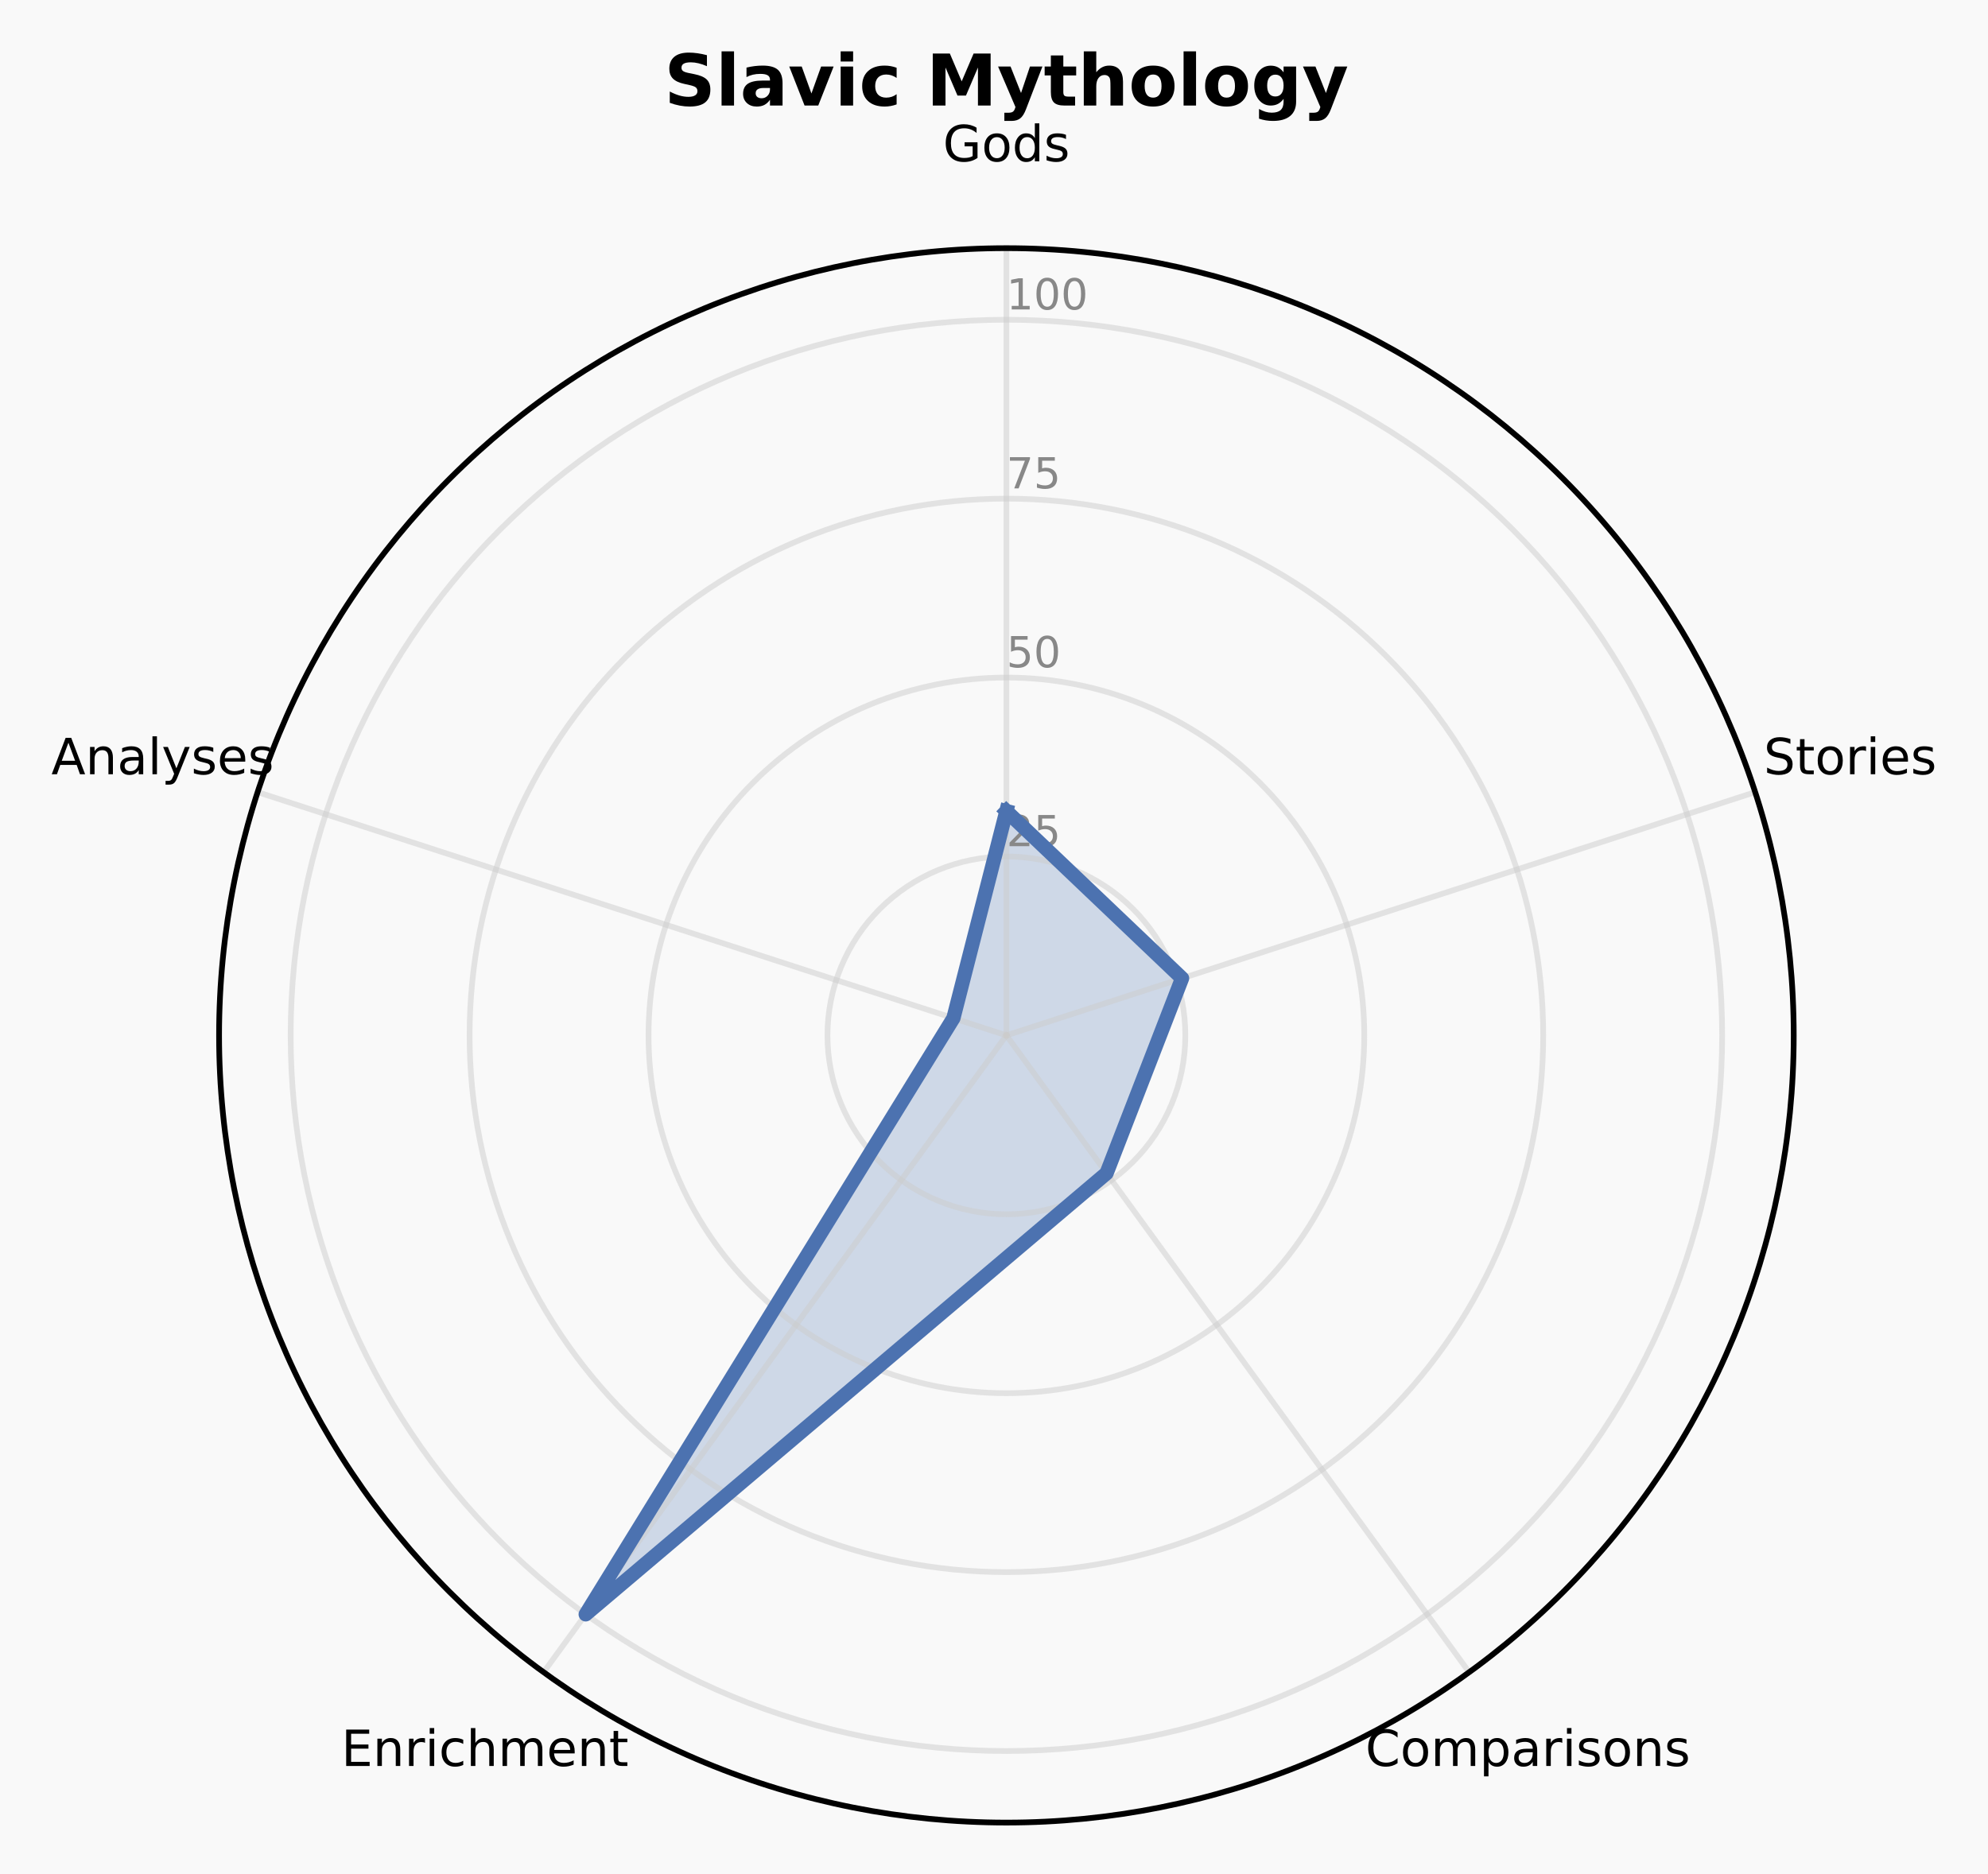
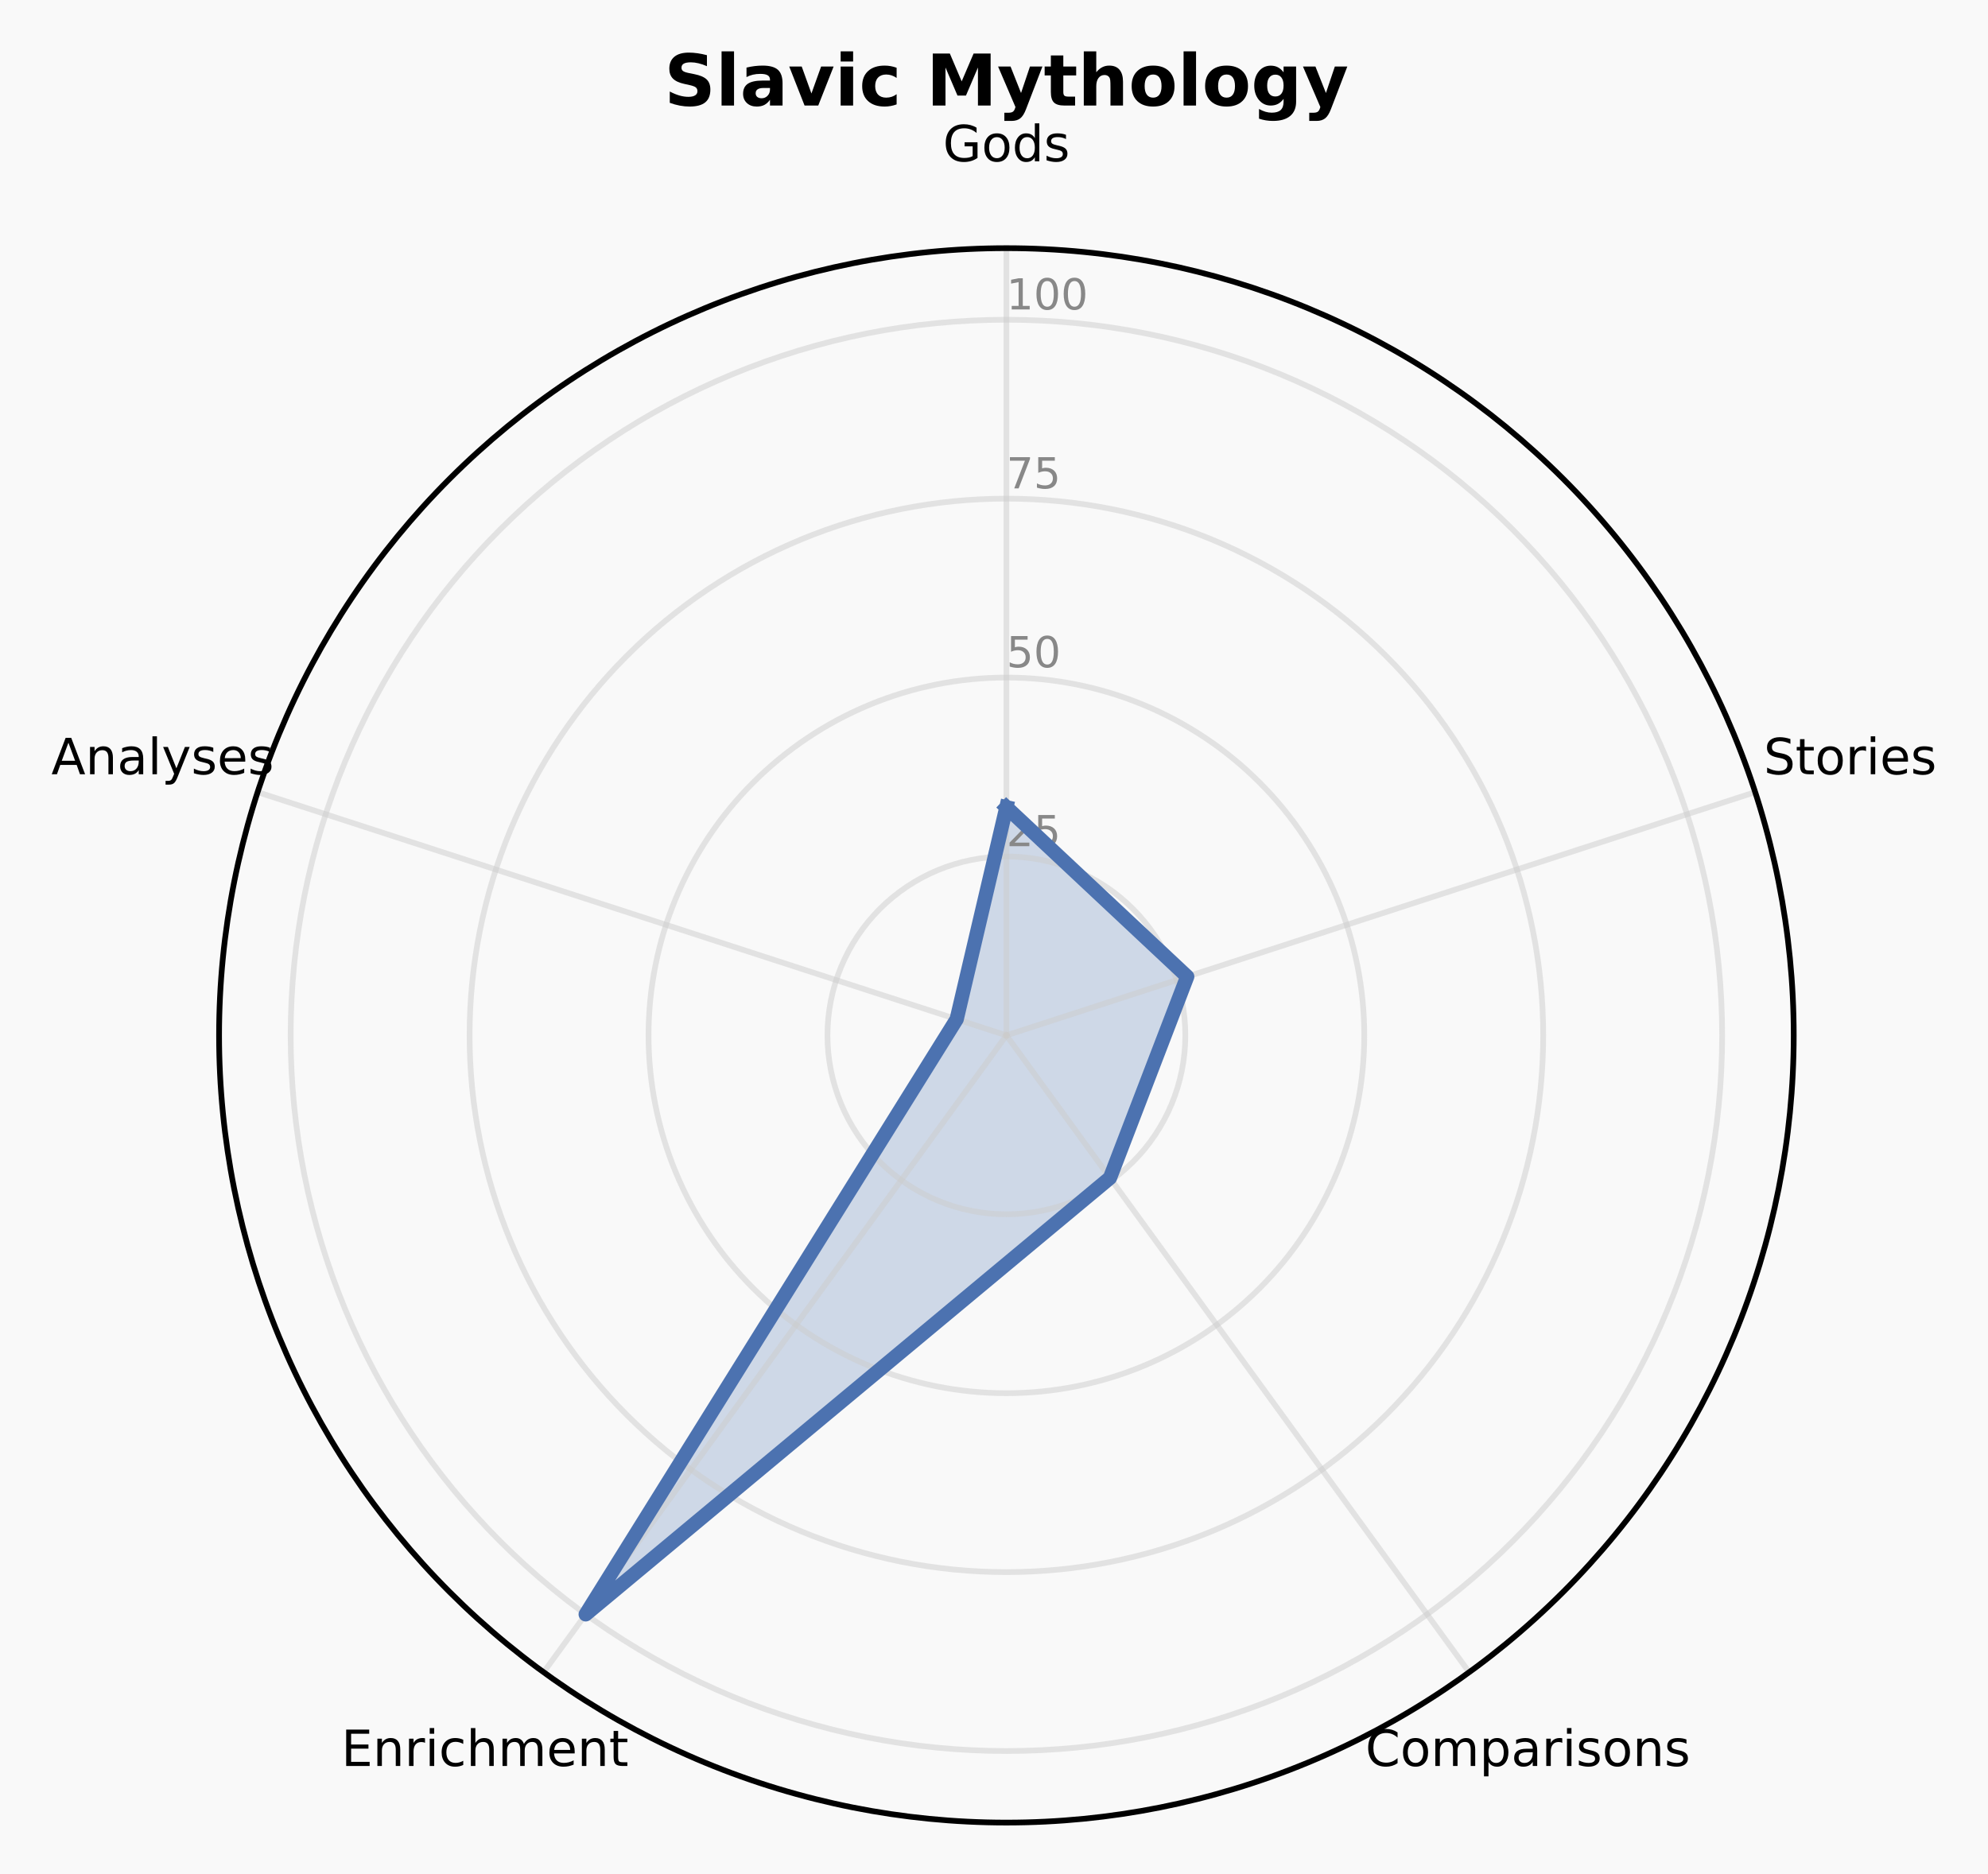
<svg xmlns="http://www.w3.org/2000/svg" xmlns:xlink="http://www.w3.org/1999/xlink" width="278.709pt" height="262.758pt" viewBox="0 0 278.709 262.758" version="1.1">
  <defs>
    <style type="text/css">*{stroke-linejoin: round; stroke-linecap: butt}</style>
  </defs>
  <g id="figure_1">
    <g id="patch_1">
      <path d="M 0 262.758  L 278.709 262.758  L 278.709 0  L 0 0  z " style="fill: #f9f9f9" />
    </g>
    <g id="axes_1">
      <g id="patch_2">
        <path d="M 251.473 145.178  C 251.473 130.683 248.618 116.329 243.071 102.938  C 237.524 89.546 229.393 77.377 219.143 67.128  C 208.894 56.878 196.725 48.748 183.334 43.201  C 169.942 37.654 155.588 34.798 141.093 34.798  C 126.598 34.798 112.244 37.654 98.853 43.201  C 85.461 48.748 73.293 56.878 63.043 67.128  C 52.794 77.377 44.663 89.546 39.116 102.938  C 33.569 116.329 30.714 130.683 30.714 145.178  C 30.714 159.673 33.569 174.027 39.116 187.418  C 44.663 200.81 52.794 212.979 63.043 223.228  C 73.293 233.478 85.461 241.609 98.853 247.155  C 112.244 252.702 126.598 255.558 141.093 255.558  C 155.588 255.558 169.942 252.702 183.334 247.155  C 196.725 241.609 208.894 233.478 219.143 223.228  C 229.393 212.979 237.524 200.81 243.071 187.418  C 248.618 174.027 251.473 159.673 251.473 145.178  M 141.093 145.178  C 141.093 145.178 141.093 145.178 141.093 145.178  C 141.093 145.178 141.093 145.178 141.093 145.178  C 141.093 145.178 141.093 145.178 141.093 145.178  C 141.093 145.178 141.093 145.178 141.093 145.178  C 141.093 145.178 141.093 145.178 141.093 145.178  C 141.093 145.178 141.093 145.178 141.093 145.178  C 141.093 145.178 141.093 145.178 141.093 145.178  C 141.093 145.178 141.093 145.178 141.093 145.178  C 141.093 145.178 141.093 145.178 141.093 145.178  C 141.093 145.178 141.093 145.178 141.093 145.178  C 141.093 145.178 141.093 145.178 141.093 145.178  C 141.093 145.178 141.093 145.178 141.093 145.178  C 141.093 145.178 141.093 145.178 141.093 145.178  C 141.093 145.178 141.093 145.178 141.093 145.178  C 141.093 145.178 141.093 145.178 141.093 145.178  C 141.093 145.178 141.093 145.178 141.093 145.178  z " style="fill: #f9f9f9" />
      </g>
      <g id="patch_3">
-         <path d="M 141.093 113.727  L 165.721 137.176  L 155.136 164.507  L 82.112 226.359  L 133.664 142.764  z " clip-path="url(#p71fd17d662)" style="fill: #4c72b0; opacity: 0.25; stroke: #4c72b0; stroke-linejoin: miter" />
+         <path d="M 141.093 113.184  L 166.443 136.941  L 155.612 165.161  L 82.112 226.359  L 134.123 142.913  z " clip-path="url(#pca347b8e9f)" style="fill: #4c72b0; opacity: 0.25; stroke: #4c72b0; stroke-linejoin: miter" />
      </g>
      <g id="matplotlib.axis_1">
        <g id="xtick_1">
          <g id="line2d_1">
-             <path d="M 141.093 145.178  L 141.093 34.798  " clip-path="url(#p71fd17d662)" style="fill: none; stroke: #cccccc; stroke-opacity: 0.5; stroke-width: 0.8; stroke-linecap: square" />
+             <path d="M 141.093 145.178  L 141.093 34.798  " clip-path="url(#pca347b8e9f)" style="fill: none; stroke: #cccccc; stroke-opacity: 0.5; stroke-width: 0.8; stroke-linecap: square" />
          </g>
          <g id="text_1">
            <g transform="translate(132.1945 22.61707) scale(0.07 -0.07)">
              <defs>
                <path id="DejaVuSans-2a" d="M 3809 666  L 3809 1919  L 2778 1919  L 2778 2438  L 4434 2438  L 4434 434  Q 4069 175 3628 42  Q 3188 -91 2688 -91  Q 1594 -91 976 548  Q 359 1188 359 2328  Q 359 3472 976 4111  Q 1594 4750 2688 4750  Q 3144 4750 3555 4637  Q 3966 4525 4313 4306  L 4313 3634  Q 3963 3931 3569 4081  Q 3175 4231 2741 4231  Q 1884 4231 1454 3753  Q 1025 3275 1025 2328  Q 1025 1384 1454 906  Q 1884 428 2741 428  Q 3075 428 3337 486  Q 3600 544 3809 666  z " transform="scale(0.015625)" />
                <path id="DejaVuSans-52" d="M 1959 3097  Q 1497 3097 1228 2736  Q 959 2375 959 1747  Q 959 1119 1226 758  Q 1494 397 1959 397  Q 2419 397 2687 759  Q 2956 1122 2956 1747  Q 2956 2369 2687 2733  Q 2419 3097 1959 3097  z M 1959 3584  Q 2709 3584 3137 3096  Q 3566 2609 3566 1747  Q 3566 888 3137 398  Q 2709 -91 1959 -91  Q 1206 -91 779 398  Q 353 888 353 1747  Q 353 2609 779 3096  Q 1206 3584 1959 3584  z " transform="scale(0.015625)" />
                <path id="DejaVuSans-47" d="M 2906 2969  L 2906 4863  L 3481 4863  L 3481 0  L 2906 0  L 2906 525  Q 2725 213 2448 61  Q 2172 -91 1784 -91  Q 1150 -91 751 415  Q 353 922 353 1747  Q 353 2572 751 3078  Q 1150 3584 1784 3584  Q 2172 3584 2448 3432  Q 2725 3281 2906 2969  z M 947 1747  Q 947 1113 1208 752  Q 1469 391 1925 391  Q 2381 391 2643 752  Q 2906 1113 2906 1747  Q 2906 2381 2643 2742  Q 2381 3103 1925 3103  Q 1469 3103 1208 2742  Q 947 2381 947 1747  z " transform="scale(0.015625)" />
                <path id="DejaVuSans-56" d="M 2834 3397  L 2834 2853  Q 2591 2978 2328 3040  Q 2066 3103 1784 3103  Q 1356 3103 1142 2972  Q 928 2841 928 2578  Q 928 2378 1081 2264  Q 1234 2150 1697 2047  L 1894 2003  Q 2506 1872 2764 1633  Q 3022 1394 3022 966  Q 3022 478 2636 193  Q 2250 -91 1575 -91  Q 1294 -91 989 -36  Q 684 19 347 128  L 347 722  Q 666 556 975 473  Q 1284 391 1588 391  Q 1994 391 2212 530  Q 2431 669 2431 922  Q 2431 1156 2273 1281  Q 2116 1406 1581 1522  L 1381 1569  Q 847 1681 609 1914  Q 372 2147 372 2553  Q 372 3047 722 3315  Q 1072 3584 1716 3584  Q 2034 3584 2315 3537  Q 2597 3491 2834 3397  z " transform="scale(0.015625)" />
              </defs>
              <use xlink:href="#DejaVuSans-2a" />
              <use xlink:href="#DejaVuSans-52" transform="translate(77.48438 0)" />
              <use xlink:href="#DejaVuSans-47" transform="translate(138.6719 0)" />
              <use xlink:href="#DejaVuSans-56" transform="translate(202.1562 0)" />
            </g>
          </g>
        </g>
        <g id="xtick_2">
          <g id="line2d_2">
-             <path d="M 141.093 145.178  L 246.07 111.069  " clip-path="url(#p71fd17d662)" style="fill: none; stroke: #cccccc; stroke-opacity: 0.5; stroke-width: 0.8; stroke-linecap: square" />
+             <path d="M 141.093 145.178  L 246.07 111.069  " clip-path="url(#pca347b8e9f)" style="fill: none; stroke: #cccccc; stroke-opacity: 0.5; stroke-width: 0.8; stroke-linecap: square" />
          </g>
          <g id="text_2">
            <g transform="translate(247.2616 108.5613) scale(0.07 -0.07)">
              <defs>
                <path id="DejaVuSans-36" d="M 3425 4513  L 3425 3897  Q 3066 4069 2747 4153  Q 2428 4238 2131 4238  Q 1616 4238 1336 4038  Q 1056 3838 1056 3469  Q 1056 3159 1242 3001  Q 1428 2844 1947 2747  L 2328 2669  Q 3034 2534 3370 2195  Q 3706 1856 3706 1288  Q 3706 609 3251 259  Q 2797 -91 1919 -91  Q 1588 -91 1214 -16  Q 841 59 441 206  L 441 856  Q 825 641 1194 531  Q 1563 422 1919 422  Q 2459 422 2753 634  Q 3047 847 3047 1241  Q 3047 1584 2836 1778  Q 2625 1972 2144 2069  L 1759 2144  Q 1053 2284 737 2584  Q 422 2884 422 3419  Q 422 4038 858 4394  Q 1294 4750 2059 4750  Q 2388 4750 2728 4690  Q 3069 4631 3425 4513  z " transform="scale(0.015625)" />
                <path id="DejaVuSans-57" d="M 1172 4494  L 1172 3500  L 2356 3500  L 2356 3053  L 1172 3053  L 1172 1153  Q 1172 725 1289 603  Q 1406 481 1766 481  L 2356 481  L 2356 0  L 1766 0  Q 1100 0 847 248  Q 594 497 594 1153  L 594 3053  L 172 3053  L 172 3500  L 594 3500  L 594 4494  L 1172 4494  z " transform="scale(0.015625)" />
                <path id="DejaVuSans-55" d="M 2631 2963  Q 2534 3019 2420 3045  Q 2306 3072 2169 3072  Q 1681 3072 1420 2755  Q 1159 2438 1159 1844  L 1159 0  L 581 0  L 581 3500  L 1159 3500  L 1159 2956  Q 1341 3275 1631 3429  Q 1922 3584 2338 3584  Q 2397 3584 2469 3576  Q 2541 3569 2628 3553  L 2631 2963  z " transform="scale(0.015625)" />
                <path id="DejaVuSans-4c" d="M 603 3500  L 1178 3500  L 1178 0  L 603 0  L 603 3500  z M 603 4863  L 1178 4863  L 1178 4134  L 603 4134  L 603 4863  z " transform="scale(0.015625)" />
                <path id="DejaVuSans-48" d="M 3597 1894  L 3597 1613  L 953 1613  Q 991 1019 1311 708  Q 1631 397 2203 397  Q 2534 397 2845 478  Q 3156 559 3463 722  L 3463 178  Q 3153 47 2828 -22  Q 2503 -91 2169 -91  Q 1331 -91 842 396  Q 353 884 353 1716  Q 353 2575 817 3079  Q 1281 3584 2069 3584  Q 2775 3584 3186 3129  Q 3597 2675 3597 1894  z M 3022 2063  Q 3016 2534 2758 2815  Q 2500 3097 2075 3097  Q 1594 3097 1305 2825  Q 1016 2553 972 2059  L 3022 2063  z " transform="scale(0.015625)" />
              </defs>
              <use xlink:href="#DejaVuSans-36" />
              <use xlink:href="#DejaVuSans-57" transform="translate(63.48438 0)" />
              <use xlink:href="#DejaVuSans-52" transform="translate(102.6875 0)" />
              <use xlink:href="#DejaVuSans-55" transform="translate(163.875 0)" />
              <use xlink:href="#DejaVuSans-4c" transform="translate(204.9844 0)" />
              <use xlink:href="#DejaVuSans-48" transform="translate(232.7656 0)" />
              <use xlink:href="#DejaVuSans-56" transform="translate(294.2969 0)" />
            </g>
          </g>
        </g>
        <g id="xtick_3">
          <g id="line2d_3">
-             <path d="M 141.093 145.178  L 205.973 234.477  " clip-path="url(#p71fd17d662)" style="fill: none; stroke: #cccccc; stroke-opacity: 0.5; stroke-width: 0.8; stroke-linecap: square" />
+             <path d="M 141.093 145.178  L 205.973 234.477  " clip-path="url(#pca347b8e9f)" style="fill: none; stroke: #cccccc; stroke-opacity: 0.5; stroke-width: 0.8; stroke-linecap: square" />
          </g>
          <g id="text_3">
            <g transform="translate(191.4228 247.6219) scale(0.07 -0.07)">
              <defs>
                <path id="DejaVuSans-26" d="M 4122 4306  L 4122 3641  Q 3803 3938 3442 4084  Q 3081 4231 2675 4231  Q 1875 4231 1450 3742  Q 1025 3253 1025 2328  Q 1025 1406 1450 917  Q 1875 428 2675 428  Q 3081 428 3442 575  Q 3803 722 4122 1019  L 4122 359  Q 3791 134 3420 21  Q 3050 -91 2638 -91  Q 1578 -91 968 557  Q 359 1206 359 2328  Q 359 3453 968 4101  Q 1578 4750 2638 4750  Q 3056 4750 3426 4639  Q 3797 4528 4122 4306  z " transform="scale(0.015625)" />
                <path id="DejaVuSans-50" d="M 3328 2828  Q 3544 3216 3844 3400  Q 4144 3584 4550 3584  Q 5097 3584 5394 3201  Q 5691 2819 5691 2113  L 5691 0  L 5113 0  L 5113 2094  Q 5113 2597 4934 2840  Q 4756 3084 4391 3084  Q 3944 3084 3684 2787  Q 3425 2491 3425 1978  L 3425 0  L 2847 0  L 2847 2094  Q 2847 2600 2669 2842  Q 2491 3084 2119 3084  Q 1678 3084 1418 2786  Q 1159 2488 1159 1978  L 1159 0  L 581 0  L 581 3500  L 1159 3500  L 1159 2956  Q 1356 3278 1631 3431  Q 1906 3584 2284 3584  Q 2666 3584 2933 3390  Q 3200 3197 3328 2828  z " transform="scale(0.015625)" />
                <path id="DejaVuSans-53" d="M 1159 525  L 1159 -1331  L 581 -1331  L 581 3500  L 1159 3500  L 1159 2969  Q 1341 3281 1617 3432  Q 1894 3584 2278 3584  Q 2916 3584 3314 3078  Q 3713 2572 3713 1747  Q 3713 922 3314 415  Q 2916 -91 2278 -91  Q 1894 -91 1617 61  Q 1341 213 1159 525  z M 3116 1747  Q 3116 2381 2855 2742  Q 2594 3103 2138 3103  Q 1681 3103 1420 2742  Q 1159 2381 1159 1747  Q 1159 1113 1420 752  Q 1681 391 2138 391  Q 2594 391 2855 752  Q 3116 1113 3116 1747  z " transform="scale(0.015625)" />
                <path id="DejaVuSans-44" d="M 2194 1759  Q 1497 1759 1228 1600  Q 959 1441 959 1056  Q 959 750 1161 570  Q 1363 391 1709 391  Q 2188 391 2477 730  Q 2766 1069 2766 1631  L 2766 1759  L 2194 1759  z M 3341 1997  L 3341 0  L 2766 0  L 2766 531  Q 2569 213 2275 61  Q 1981 -91 1556 -91  Q 1019 -91 701 211  Q 384 513 384 1019  Q 384 1609 779 1909  Q 1175 2209 1959 2209  L 2766 2209  L 2766 2266  Q 2766 2663 2505 2880  Q 2244 3097 1772 3097  Q 1472 3097 1187 3025  Q 903 2953 641 2809  L 641 3341  Q 956 3463 1253 3523  Q 1550 3584 1831 3584  Q 2591 3584 2966 3190  Q 3341 2797 3341 1997  z " transform="scale(0.015625)" />
                <path id="DejaVuSans-51" d="M 3513 2113  L 3513 0  L 2938 0  L 2938 2094  Q 2938 2591 2744 2837  Q 2550 3084 2163 3084  Q 1697 3084 1428 2787  Q 1159 2491 1159 1978  L 1159 0  L 581 0  L 581 3500  L 1159 3500  L 1159 2956  Q 1366 3272 1645 3428  Q 1925 3584 2291 3584  Q 2894 3584 3203 3211  Q 3513 2838 3513 2113  z " transform="scale(0.015625)" />
              </defs>
              <use xlink:href="#DejaVuSans-26" />
              <use xlink:href="#DejaVuSans-52" transform="translate(69.82812 0)" />
              <use xlink:href="#DejaVuSans-50" transform="translate(131.0156 0)" />
              <use xlink:href="#DejaVuSans-53" transform="translate(228.4219 0)" />
              <use xlink:href="#DejaVuSans-44" transform="translate(291.9062 0)" />
              <use xlink:href="#DejaVuSans-55" transform="translate(353.1875 0)" />
              <use xlink:href="#DejaVuSans-4c" transform="translate(394.2969 0)" />
              <use xlink:href="#DejaVuSans-56" transform="translate(422.0781 0)" />
              <use xlink:href="#DejaVuSans-52" transform="translate(474.1719 0)" />
              <use xlink:href="#DejaVuSans-51" transform="translate(535.3594 0)" />
              <use xlink:href="#DejaVuSans-56" transform="translate(598.7344 0)" />
            </g>
          </g>
        </g>
        <g id="xtick_4">
          <g id="line2d_4">
-             <path d="M 141.093 145.178  L 76.214 234.477  " clip-path="url(#p71fd17d662)" style="fill: none; stroke: #cccccc; stroke-opacity: 0.5; stroke-width: 0.8; stroke-linecap: square" />
+             <path d="M 141.093 145.178  L 76.214 234.477  " clip-path="url(#pca347b8e9f)" style="fill: none; stroke: #cccccc; stroke-opacity: 0.5; stroke-width: 0.8; stroke-linecap: square" />
          </g>
          <g id="text_4">
            <g transform="translate(47.8483 247.6219) scale(0.07 -0.07)">
              <defs>
                <path id="DejaVuSans-28" d="M 628 4666  L 3578 4666  L 3578 4134  L 1259 4134  L 1259 2753  L 3481 2753  L 3481 2222  L 1259 2222  L 1259 531  L 3634 531  L 3634 0  L 628 0  L 628 4666  z " transform="scale(0.015625)" />
                <path id="DejaVuSans-46" d="M 3122 3366  L 3122 2828  Q 2878 2963 2633 3030  Q 2388 3097 2138 3097  Q 1578 3097 1268 2742  Q 959 2388 959 1747  Q 959 1106 1268 751  Q 1578 397 2138 397  Q 2388 397 2633 464  Q 2878 531 3122 666  L 3122 134  Q 2881 22 2623 -34  Q 2366 -91 2075 -91  Q 1284 -91 818 406  Q 353 903 353 1747  Q 353 2603 823 3093  Q 1294 3584 2113 3584  Q 2378 3584 2631 3529  Q 2884 3475 3122 3366  z " transform="scale(0.015625)" />
                <path id="DejaVuSans-4b" d="M 3513 2113  L 3513 0  L 2938 0  L 2938 2094  Q 2938 2591 2744 2837  Q 2550 3084 2163 3084  Q 1697 3084 1428 2787  Q 1159 2491 1159 1978  L 1159 0  L 581 0  L 581 4863  L 1159 4863  L 1159 2956  Q 1366 3272 1645 3428  Q 1925 3584 2291 3584  Q 2894 3584 3203 3211  Q 3513 2838 3513 2113  z " transform="scale(0.015625)" />
              </defs>
              <use xlink:href="#DejaVuSans-28" />
              <use xlink:href="#DejaVuSans-51" transform="translate(63.1875 0)" />
              <use xlink:href="#DejaVuSans-55" transform="translate(126.5625 0)" />
              <use xlink:href="#DejaVuSans-4c" transform="translate(167.6719 0)" />
              <use xlink:href="#DejaVuSans-46" transform="translate(195.4531 0)" />
              <use xlink:href="#DejaVuSans-4b" transform="translate(250.4375 0)" />
              <use xlink:href="#DejaVuSans-50" transform="translate(313.8125 0)" />
              <use xlink:href="#DejaVuSans-48" transform="translate(411.2188 0)" />
              <use xlink:href="#DejaVuSans-51" transform="translate(472.75 0)" />
              <use xlink:href="#DejaVuSans-57" transform="translate(536.125 0)" />
            </g>
          </g>
        </g>
        <g id="xtick_5">
          <g id="line2d_5">
-             <path d="M 141.093 145.178  L 36.116 111.069  " clip-path="url(#p71fd17d662)" style="fill: none; stroke: #cccccc; stroke-opacity: 0.5; stroke-width: 0.8; stroke-linecap: square" />
+             <path d="M 141.093 145.178  L 36.116 111.069  " clip-path="url(#pca347b8e9f)" style="fill: none; stroke: #cccccc; stroke-opacity: 0.5; stroke-width: 0.8; stroke-linecap: square" />
          </g>
          <g id="text_5">
            <g transform="translate(7.2 108.5613) scale(0.07 -0.07)">
              <defs>
                <path id="DejaVuSans-24" d="M 2188 4044  L 1331 1722  L 3047 1722  L 2188 4044  z M 1831 4666  L 2547 4666  L 4325 0  L 3669 0  L 3244 1197  L 1141 1197  L 716 0  L 50 0  L 1831 4666  z " transform="scale(0.015625)" />
                <path id="DejaVuSans-4f" d="M 603 4863  L 1178 4863  L 1178 0  L 603 0  L 603 4863  z " transform="scale(0.015625)" />
                <path id="DejaVuSans-5c" d="M 2059 -325  Q 1816 -950 1584 -1140  Q 1353 -1331 966 -1331  L 506 -1331  L 506 -850  L 844 -850  Q 1081 -850 1212 -737  Q 1344 -625 1503 -206  L 1606 56  L 191 3500  L 800 3500  L 1894 763  L 2988 3500  L 3597 3500  L 2059 -325  z " transform="scale(0.015625)" />
              </defs>
              <use xlink:href="#DejaVuSans-24" />
              <use xlink:href="#DejaVuSans-51" transform="translate(68.40625 0)" />
              <use xlink:href="#DejaVuSans-44" transform="translate(131.7812 0)" />
              <use xlink:href="#DejaVuSans-4f" transform="translate(193.0625 0)" />
              <use xlink:href="#DejaVuSans-5c" transform="translate(220.8438 0)" />
              <use xlink:href="#DejaVuSans-56" transform="translate(280.0312 0)" />
              <use xlink:href="#DejaVuSans-48" transform="translate(332.125 0)" />
              <use xlink:href="#DejaVuSans-56" transform="translate(393.6562 0)" />
            </g>
          </g>
        </g>
      </g>
      <g id="matplotlib.axis_2">
        <g id="ytick_1">
          <g id="line2d_6">
-             <path d="M 141.093 120.092  C 144.388 120.092 147.65 120.741 150.693 122.001  C 153.737 123.262 156.503 125.11 158.832 127.439  C 161.161 129.769 163.009 132.534 164.27 135.578  C 165.531 138.621 166.18 141.884 166.18 145.178  C 166.18 148.472 165.531 151.735 164.27 154.778  C 163.009 157.822 161.161 160.587 158.832 162.917  C 156.503 165.246 153.737 167.094 150.693 168.355  C 147.65 169.615 144.388 170.264 141.093 170.264  C 137.799 170.264 134.537 169.615 131.493 168.355  C 128.45 167.094 125.684 165.246 123.355 162.917  C 121.025 160.587 119.177 157.822 117.917 154.778  C 116.656 151.735 116.007 148.472 116.007 145.178  C 116.007 141.884 116.656 138.621 117.917 135.578  C 119.177 132.534 121.025 129.769 123.355 127.439  C 125.684 125.11 128.45 123.262 131.493 122.001  C 134.537 120.741 137.799 120.092 141.093 120.092  " clip-path="url(#p71fd17d662)" style="fill: none; stroke: #cccccc; stroke-opacity: 0.5; stroke-width: 0.8; stroke-linecap: square" />
+             <path d="M 141.093 120.092  C 144.388 120.092 147.65 120.741 150.693 122.001  C 153.737 123.262 156.503 125.11 158.832 127.439  C 161.161 129.769 163.009 132.534 164.27 135.578  C 165.531 138.621 166.18 141.884 166.18 145.178  C 166.18 148.472 165.531 151.735 164.27 154.778  C 163.009 157.822 161.161 160.587 158.832 162.917  C 156.503 165.246 153.737 167.094 150.693 168.355  C 147.65 169.615 144.388 170.264 141.093 170.264  C 137.799 170.264 134.537 169.615 131.493 168.355  C 128.45 167.094 125.684 165.246 123.355 162.917  C 121.025 160.587 119.177 157.822 117.917 154.778  C 116.656 151.735 116.007 148.472 116.007 145.178  C 116.007 141.884 116.656 138.621 117.917 135.578  C 119.177 132.534 121.025 129.769 123.355 127.439  C 125.684 125.11 128.45 123.262 131.493 122.001  C 134.537 120.741 137.799 120.092 141.093 120.092  " clip-path="url(#pca347b8e9f)" style="fill: none; stroke: #cccccc; stroke-opacity: 0.5; stroke-width: 0.8; stroke-linecap: square" />
          </g>
          <g id="text_6">
            <g style="fill: #888888" transform="translate(141.0933 118.6504) scale(0.06 -0.06)">
              <defs>
                <path id="DejaVuSans-15" d="M 1228 531  L 3431 531  L 3431 0  L 469 0  L 469 531  Q 828 903 1448 1529  Q 2069 2156 2228 2338  Q 2531 2678 2651 2914  Q 2772 3150 2772 3378  Q 2772 3750 2511 3984  Q 2250 4219 1831 4219  Q 1534 4219 1204 4116  Q 875 4013 500 3803  L 500 4441  Q 881 4594 1212 4672  Q 1544 4750 1819 4750  Q 2544 4750 2975 4387  Q 3406 4025 3406 3419  Q 3406 3131 3298 2873  Q 3191 2616 2906 2266  Q 2828 2175 2409 1742  Q 1991 1309 1228 531  z " transform="scale(0.015625)" />
                <path id="DejaVuSans-18" d="M 691 4666  L 3169 4666  L 3169 4134  L 1269 4134  L 1269 2991  Q 1406 3038 1543 3061  Q 1681 3084 1819 3084  Q 2600 3084 3056 2656  Q 3513 2228 3513 1497  Q 3513 744 3044 326  Q 2575 -91 1722 -91  Q 1428 -91 1123 -41  Q 819 9 494 109  L 494 744  Q 775 591 1075 516  Q 1375 441 1709 441  Q 2250 441 2565 725  Q 2881 1009 2881 1497  Q 2881 1984 2565 2268  Q 2250 2553 1709 2553  Q 1456 2553 1204 2497  Q 953 2441 691 2322  L 691 4666  z " transform="scale(0.015625)" />
              </defs>
              <use xlink:href="#DejaVuSans-15" />
              <use xlink:href="#DejaVuSans-18" transform="translate(63.625 0)" />
            </g>
          </g>
        </g>
        <g id="ytick_2">
          <g id="line2d_7">
-             <path d="M 141.093 95.005  C 147.682 95.005 154.206 96.303 160.293 98.825  C 166.381 101.346 171.912 105.042 176.571 109.701  C 181.229 114.36 184.925 119.891 187.447 125.978  C 189.968 132.065 191.266 138.589 191.266 145.178  C 191.266 151.767 189.968 158.291 187.447 164.378  C 184.925 170.465 181.229 175.997 176.571 180.655  C 171.912 185.314 166.381 189.01 160.293 191.531  C 154.206 194.053 147.682 195.351 141.093 195.351  C 134.505 195.351 127.98 194.053 121.893 191.531  C 115.806 189.01 110.275 185.314 105.616 180.655  C 100.957 175.997 97.261 170.465 94.74 164.378  C 92.219 158.291 90.921 151.767 90.921 145.178  C 90.921 138.589 92.219 132.065 94.74 125.978  C 97.261 119.891 100.957 114.36 105.616 109.701  C 110.275 105.042 115.806 101.346 121.893 98.825  C 127.98 96.303 134.505 95.005 141.093 95.005  " clip-path="url(#p71fd17d662)" style="fill: none; stroke: #cccccc; stroke-opacity: 0.5; stroke-width: 0.8; stroke-linecap: square" />
+             <path d="M 141.093 95.005  C 147.682 95.005 154.206 96.303 160.293 98.825  C 166.381 101.346 171.912 105.042 176.571 109.701  C 181.229 114.36 184.925 119.891 187.447 125.978  C 189.968 132.065 191.266 138.589 191.266 145.178  C 191.266 151.767 189.968 158.291 187.447 164.378  C 184.925 170.465 181.229 175.997 176.571 180.655  C 171.912 185.314 166.381 189.01 160.293 191.531  C 154.206 194.053 147.682 195.351 141.093 195.351  C 134.505 195.351 127.98 194.053 121.893 191.531  C 115.806 189.01 110.275 185.314 105.616 180.655  C 100.957 175.997 97.261 170.465 94.74 164.378  C 92.219 158.291 90.921 151.767 90.921 145.178  C 90.921 138.589 92.219 132.065 94.74 125.978  C 97.261 119.891 100.957 114.36 105.616 109.701  C 110.275 105.042 115.806 101.346 121.893 98.825  C 127.98 96.303 134.505 95.005 141.093 95.005  " clip-path="url(#pca347b8e9f)" style="fill: none; stroke: #cccccc; stroke-opacity: 0.5; stroke-width: 0.8; stroke-linecap: square" />
          </g>
          <g id="text_7">
            <g style="fill: #888888" transform="translate(141.0933 93.56408) scale(0.06 -0.06)">
              <defs>
                <path id="DejaVuSans-13" d="M 2034 4250  Q 1547 4250 1301 3770  Q 1056 3291 1056 2328  Q 1056 1369 1301 889  Q 1547 409 2034 409  Q 2525 409 2770 889  Q 3016 1369 3016 2328  Q 3016 3291 2770 3770  Q 2525 4250 2034 4250  z M 2034 4750  Q 2819 4750 3233 4129  Q 3647 3509 3647 2328  Q 3647 1150 3233 529  Q 2819 -91 2034 -91  Q 1250 -91 836 529  Q 422 1150 422 2328  Q 422 3509 836 4129  Q 1250 4750 2034 4750  z " transform="scale(0.015625)" />
              </defs>
              <use xlink:href="#DejaVuSans-18" />
              <use xlink:href="#DejaVuSans-13" transform="translate(63.625 0)" />
            </g>
          </g>
        </g>
        <g id="ytick_3">
          <g id="line2d_8">
-             <path d="M 141.093 69.919  C 150.976 69.919 160.763 71.866 169.894 75.648  C 179.024 79.43 187.321 84.974 194.309 91.962  C 201.298 98.95 206.841 107.247 210.623 116.378  C 214.405 125.508 216.352 135.295 216.352 145.178  C 216.352 155.061 214.405 164.848 210.623 173.978  C 206.841 183.109 201.298 191.406 194.309 198.394  C 187.321 205.382 179.024 210.926 169.894 214.708  C 160.763 218.49 150.976 220.437 141.093 220.437  C 131.21 220.437 121.424 218.49 112.293 214.708  C 103.162 210.926 94.866 205.382 87.877 198.394  C 80.889 191.406 75.345 183.109 71.563 173.978  C 67.781 164.848 65.834 155.061 65.834 145.178  C 65.834 135.295 67.781 125.508 71.563 116.378  C 75.345 107.247 80.889 98.95 87.877 91.962  C 94.866 84.974 103.162 79.43 112.293 75.648  C 121.424 71.866 131.21 69.919 141.093 69.919  " clip-path="url(#p71fd17d662)" style="fill: none; stroke: #cccccc; stroke-opacity: 0.5; stroke-width: 0.8; stroke-linecap: square" />
+             <path d="M 141.093 69.919  C 150.976 69.919 160.763 71.866 169.894 75.648  C 179.024 79.43 187.321 84.974 194.309 91.962  C 201.298 98.95 206.841 107.247 210.623 116.378  C 214.405 125.508 216.352 135.295 216.352 145.178  C 216.352 155.061 214.405 164.848 210.623 173.978  C 206.841 183.109 201.298 191.406 194.309 198.394  C 187.321 205.382 179.024 210.926 169.894 214.708  C 160.763 218.49 150.976 220.437 141.093 220.437  C 131.21 220.437 121.424 218.49 112.293 214.708  C 103.162 210.926 94.866 205.382 87.877 198.394  C 80.889 191.406 75.345 183.109 71.563 173.978  C 67.781 164.848 65.834 155.061 65.834 145.178  C 65.834 135.295 67.781 125.508 71.563 116.378  C 75.345 107.247 80.889 98.95 87.877 91.962  C 94.866 84.974 103.162 79.43 112.293 75.648  C 121.424 71.866 131.21 69.919 141.093 69.919  " clip-path="url(#pca347b8e9f)" style="fill: none; stroke: #cccccc; stroke-opacity: 0.5; stroke-width: 0.8; stroke-linecap: square" />
          </g>
          <g id="text_8">
            <g style="fill: #888888" transform="translate(141.0933 68.47781) scale(0.06 -0.06)">
              <defs>
                <path id="DejaVuSans-1a" d="M 525 4666  L 3525 4666  L 3525 4397  L 1831 0  L 1172 0  L 2766 4134  L 525 4134  L 525 4666  z " transform="scale(0.015625)" />
              </defs>
              <use xlink:href="#DejaVuSans-1a" />
              <use xlink:href="#DejaVuSans-18" transform="translate(63.625 0)" />
            </g>
          </g>
        </g>
        <g id="ytick_4">
          <g id="line2d_9">
-             <path d="M 141.093 44.833  C 154.27 44.833 167.32 47.429 179.494 52.471  C 191.668 57.514 202.73 64.906 212.048 74.223  C 221.366 83.541 228.757 94.603 233.8 106.778  C 238.843 118.952 241.438 132.001 241.438 145.178  C 241.438 158.355 238.843 171.404 233.8 183.578  C 228.757 195.753 221.366 206.815 212.048 216.133  C 202.73 225.45 191.668 232.842 179.494 237.885  C 167.32 242.927 154.27 245.523 141.093 245.523  C 127.916 245.523 114.867 242.927 102.693 237.885  C 90.519 232.842 79.456 225.45 70.139 216.133  C 60.821 206.815 53.429 195.753 48.387 183.578  C 43.344 171.404 40.748 158.355 40.748 145.178  C 40.748 132.001 43.344 118.952 48.387 106.778  C 53.429 94.603 60.821 83.541 70.139 74.223  C 79.456 64.906 90.519 57.514 102.693 52.471  C 114.867 47.429 127.916 44.833 141.093 44.833  " clip-path="url(#p71fd17d662)" style="fill: none; stroke: #cccccc; stroke-opacity: 0.5; stroke-width: 0.8; stroke-linecap: square" />
+             <path d="M 141.093 44.833  C 154.27 44.833 167.32 47.429 179.494 52.471  C 191.668 57.514 202.73 64.906 212.048 74.223  C 221.366 83.541 228.757 94.603 233.8 106.778  C 238.843 118.952 241.438 132.001 241.438 145.178  C 241.438 158.355 238.843 171.404 233.8 183.578  C 228.757 195.753 221.366 206.815 212.048 216.133  C 202.73 225.45 191.668 232.842 179.494 237.885  C 167.32 242.927 154.27 245.523 141.093 245.523  C 127.916 245.523 114.867 242.927 102.693 237.885  C 90.519 232.842 79.456 225.45 70.139 216.133  C 60.821 206.815 53.429 195.753 48.387 183.578  C 43.344 171.404 40.748 158.355 40.748 145.178  C 40.748 132.001 43.344 118.952 48.387 106.778  C 53.429 94.603 60.821 83.541 70.139 74.223  C 79.456 64.906 90.519 57.514 102.693 52.471  C 114.867 47.429 127.916 44.833 141.093 44.833  " clip-path="url(#pca347b8e9f)" style="fill: none; stroke: #cccccc; stroke-opacity: 0.5; stroke-width: 0.8; stroke-linecap: square" />
          </g>
          <g id="text_9">
            <g style="fill: #888888" transform="translate(141.0933 43.39154) scale(0.06 -0.06)">
              <defs>
                <path id="DejaVuSans-14" d="M 794 531  L 1825 531  L 1825 4091  L 703 3866  L 703 4441  L 1819 4666  L 2450 4666  L 2450 531  L 3481 531  L 3481 0  L 794 0  L 794 531  z " transform="scale(0.015625)" />
              </defs>
              <use xlink:href="#DejaVuSans-14" />
              <use xlink:href="#DejaVuSans-13" transform="translate(63.625 0)" />
              <use xlink:href="#DejaVuSans-13" transform="translate(127.25 0)" />
            </g>
          </g>
        </g>
      </g>
      <g id="line2d_10">
-         <path d="M 141.093 113.727  L 165.721 137.176  L 155.136 164.507  L 82.112 226.359  L 133.664 142.764  L 141.093 113.727  " clip-path="url(#p71fd17d662)" style="fill: none; stroke: #4c72b0; stroke-width: 2; stroke-linecap: square" />
+         <path d="M 141.093 113.184  L 166.443 136.941  L 155.612 165.161  L 82.112 226.359  L 134.123 142.913  L 141.093 113.184  " clip-path="url(#pca347b8e9f)" style="fill: none; stroke: #4c72b0; stroke-width: 2; stroke-linecap: square" />
      </g>
      <g id="patch_4">
        <path d="M 141.093 34.798  C 126.598 34.798 112.244 37.654 98.853 43.201  C 85.461 48.748 73.293 56.878 63.043 67.128  C 52.794 77.377 44.663 89.546 39.116 102.938  C 33.569 116.329 30.714 130.683 30.714 145.178  C 30.714 159.673 33.569 174.027 39.116 187.418  C 44.663 200.81 52.794 212.979 63.043 223.228  C 73.293 233.478 85.461 241.609 98.853 247.155  C 112.244 252.702 126.598 255.558 141.093 255.558  C 155.588 255.558 169.942 252.702 183.334 247.155  C 196.725 241.609 208.894 233.478 219.143 223.228  C 229.393 212.979 237.524 200.81 243.071 187.418  C 248.618 174.027 251.473 159.673 251.473 145.178  C 251.473 130.683 248.618 116.329 243.071 102.938  C 237.524 89.546 229.393 77.377 219.143 67.128  C 208.894 56.878 196.725 48.748 183.334 43.201  C 169.942 37.654 155.588 34.798 141.093 34.798  " style="fill: none; stroke: #000000; stroke-width: 0.8; stroke-linejoin: miter; stroke-linecap: square" />
      </g>
      <g id="text_10">
        <g transform="translate(93.11905 14.79844) scale(0.1 -0.1)">
          <defs>
            <path id="DejaVuSans-Bold-36" d="M 3834 4519  L 3834 3531  Q 3450 3703 3084 3790  Q 2719 3878 2394 3878  Q 1963 3878 1756 3759  Q 1550 3641 1550 3391  Q 1550 3203 1689 3098  Q 1828 2994 2194 2919  L 2706 2816  Q 3484 2659 3812 2340  Q 4141 2022 4141 1434  Q 4141 663 3683 286  Q 3225 -91 2284 -91  Q 1841 -91 1394 -6  Q 947 78 500 244  L 500 1259  Q 947 1022 1364 901  Q 1781 781 2169 781  Q 2563 781 2772 912  Q 2981 1044 2981 1288  Q 2981 1506 2839 1625  Q 2697 1744 2272 1838  L 1806 1941  Q 1106 2091 782 2419  Q 459 2747 459 3303  Q 459 4000 909 4375  Q 1359 4750 2203 4750  Q 2588 4750 2994 4692  Q 3400 4634 3834 4519  z " transform="scale(0.015625)" />
            <path id="DejaVuSans-Bold-4f" d="M 538 4863  L 1656 4863  L 1656 0  L 538 0  L 538 4863  z " transform="scale(0.015625)" />
            <path id="DejaVuSans-Bold-44" d="M 2106 1575  Q 1756 1575 1579 1456  Q 1403 1338 1403 1106  Q 1403 894 1545 773  Q 1688 653 1941 653  Q 2256 653 2472 879  Q 2688 1106 2688 1447  L 2688 1575  L 2106 1575  z M 3816 1997  L 3816 0  L 2688 0  L 2688 519  Q 2463 200 2181 54  Q 1900 -91 1497 -91  Q 953 -91 614 226  Q 275 544 275 1050  Q 275 1666 698 1953  Q 1122 2241 2028 2241  L 2688 2241  L 2688 2328  Q 2688 2594 2478 2717  Q 2269 2841 1825 2841  Q 1466 2841 1156 2769  Q 847 2697 581 2553  L 581 3406  Q 941 3494 1303 3539  Q 1666 3584 2028 3584  Q 2975 3584 3395 3211  Q 3816 2838 3816 1997  z " transform="scale(0.015625)" />
            <path id="DejaVuSans-Bold-59" d="M 97 3500  L 1216 3500  L 2088 1081  L 2956 3500  L 4078 3500  L 2700 0  L 1472 0  L 97 3500  z " transform="scale(0.015625)" />
            <path id="DejaVuSans-Bold-4c" d="M 538 3500  L 1656 3500  L 1656 0  L 538 0  L 538 3500  z M 538 4863  L 1656 4863  L 1656 3950  L 538 3950  L 538 4863  z " transform="scale(0.015625)" />
            <path id="DejaVuSans-Bold-46" d="M 3366 3391  L 3366 2478  Q 3138 2634 2908 2709  Q 2678 2784 2431 2784  Q 1963 2784 1702 2511  Q 1441 2238 1441 1747  Q 1441 1256 1702 982  Q 1963 709 2431 709  Q 2694 709 2930 787  Q 3166 866 3366 1019  L 3366 103  Q 3103 6 2833 -42  Q 2563 -91 2291 -91  Q 1344 -91 809 395  Q 275 881 275 1747  Q 275 2613 809 3098  Q 1344 3584 2291 3584  Q 2566 3584 2833 3536  Q 3100 3488 3366 3391  z " transform="scale(0.015625)" />
            <path id="DejaVuSans-Bold-3" transform="scale(0.015625)" />
            <path id="DejaVuSans-Bold-30" d="M 588 4666  L 2119 4666  L 3181 2169  L 4250 4666  L 5778 4666  L 5778 0  L 4641 0  L 4641 3413  L 3566 897  L 2803 897  L 1728 3413  L 1728 0  L 588 0  L 588 4666  z " transform="scale(0.015625)" />
            <path id="DejaVuSans-Bold-5c" d="M 78 3500  L 1197 3500  L 2138 1125  L 2938 3500  L 4056 3500  L 2584 -331  Q 2363 -916 2067 -1148  Q 1772 -1381 1288 -1381  L 641 -1381  L 641 -647  L 991 -647  Q 1275 -647 1404 -556  Q 1534 -466 1606 -231  L 1638 -134  L 78 3500  z " transform="scale(0.015625)" />
            <path id="DejaVuSans-Bold-57" d="M 1759 4494  L 1759 3500  L 2913 3500  L 2913 2700  L 1759 2700  L 1759 1216  Q 1759 972 1856 886  Q 1953 800 2241 800  L 2816 800  L 2816 0  L 1856 0  Q 1194 0 917 276  Q 641 553 641 1216  L 641 2700  L 84 2700  L 84 3500  L 641 3500  L 641 4494  L 1759 4494  z " transform="scale(0.015625)" />
            <path id="DejaVuSans-Bold-4b" d="M 4056 2131  L 4056 0  L 2931 0  L 2931 347  L 2931 1625  Q 2931 2084 2911 2256  Q 2891 2428 2841 2509  Q 2775 2619 2662 2680  Q 2550 2741 2406 2741  Q 2056 2741 1856 2470  Q 1656 2200 1656 1722  L 1656 0  L 538 0  L 538 4863  L 1656 4863  L 1656 2988  Q 1909 3294 2193 3439  Q 2478 3584 2822 3584  Q 3428 3584 3742 3212  Q 4056 2841 4056 2131  z " transform="scale(0.015625)" />
            <path id="DejaVuSans-Bold-52" d="M 2203 2784  Q 1831 2784 1636 2517  Q 1441 2250 1441 1747  Q 1441 1244 1636 976  Q 1831 709 2203 709  Q 2569 709 2762 976  Q 2956 1244 2956 1747  Q 2956 2250 2762 2517  Q 2569 2784 2203 2784  z M 2203 3584  Q 3106 3584 3614 3096  Q 4122 2609 4122 1747  Q 4122 884 3614 396  Q 3106 -91 2203 -91  Q 1297 -91 786 396  Q 275 884 275 1747  Q 275 2609 786 3096  Q 1297 3584 2203 3584  z " transform="scale(0.015625)" />
            <path id="DejaVuSans-Bold-4a" d="M 2919 594  Q 2688 288 2409 144  Q 2131 0 1766 0  Q 1125 0 706 504  Q 288 1009 288 1791  Q 288 2575 706 3076  Q 1125 3578 1766 3578  Q 2131 3578 2409 3434  Q 2688 3291 2919 2981  L 2919 3500  L 4044 3500  L 4044 353  Q 4044 -491 3511 -936  Q 2978 -1381 1966 -1381  Q 1638 -1381 1331 -1331  Q 1025 -1281 716 -1178  L 716 -306  Q 1009 -475 1290 -558  Q 1572 -641 1856 -641  Q 2406 -641 2662 -400  Q 2919 -159 2919 353  L 2919 594  z M 2181 2772  Q 1834 2772 1640 2515  Q 1447 2259 1447 1791  Q 1447 1309 1634 1061  Q 1822 813 2181 813  Q 2531 813 2725 1069  Q 2919 1325 2919 1791  Q 2919 2259 2725 2515  Q 2531 2772 2181 2772  z " transform="scale(0.015625)" />
          </defs>
          <use xlink:href="#DejaVuSans-Bold-36" />
          <use xlink:href="#DejaVuSans-Bold-4f" transform="translate(72.01562 0)" />
          <use xlink:href="#DejaVuSans-Bold-44" transform="translate(106.2969 0)" />
          <use xlink:href="#DejaVuSans-Bold-59" transform="translate(173.7812 0)" />
          <use xlink:href="#DejaVuSans-Bold-4c" transform="translate(238.9688 0)" />
          <use xlink:href="#DejaVuSans-Bold-46" transform="translate(273.25 0)" />
          <use xlink:href="#DejaVuSans-Bold-3" transform="translate(332.5312 0)" />
          <use xlink:href="#DejaVuSans-Bold-30" transform="translate(367.3438 0)" />
          <use xlink:href="#DejaVuSans-Bold-5c" transform="translate(466.8594 0)" />
          <use xlink:href="#DejaVuSans-Bold-57" transform="translate(532.0469 0)" />
          <use xlink:href="#DejaVuSans-Bold-4b" transform="translate(579.8438 0)" />
          <use xlink:href="#DejaVuSans-Bold-52" transform="translate(651.0312 0)" />
          <use xlink:href="#DejaVuSans-Bold-4f" transform="translate(719.7344 0)" />
          <use xlink:href="#DejaVuSans-Bold-52" transform="translate(754.0156 0)" />
          <use xlink:href="#DejaVuSans-Bold-4a" transform="translate(822.7188 0)" />
          <use xlink:href="#DejaVuSans-Bold-5c" transform="translate(894.2969 0)" />
        </g>
      </g>
    </g>
  </g>
  <defs>
-     <clipPath id="p71fd17d662">
+     <clipPath id="pca347b8e9f">
      <path d="M 251.473 145.178  C 251.473 130.683 248.618 116.329 243.071 102.938  C 237.524 89.546 229.393 77.377 219.143 67.128  C 208.894 56.878 196.725 48.748 183.334 43.201  C 169.942 37.654 155.588 34.798 141.093 34.798  C 126.598 34.798 112.244 37.654 98.853 43.201  C 85.461 48.748 73.293 56.878 63.043 67.128  C 52.794 77.377 44.663 89.546 39.116 102.938  C 33.569 116.329 30.714 130.683 30.714 145.178  C 30.714 159.673 33.569 174.027 39.116 187.418  C 44.663 200.81 52.794 212.979 63.043 223.228  C 73.293 233.478 85.461 241.609 98.853 247.155  C 112.244 252.702 126.598 255.558 141.093 255.558  C 155.588 255.558 169.942 252.702 183.334 247.155  C 196.725 241.609 208.894 233.478 219.143 223.228  C 229.393 212.979 237.524 200.81 243.071 187.418  C 248.618 174.027 251.473 159.673 251.473 145.178  M 141.093 145.178  C 141.093 145.178 141.093 145.178 141.093 145.178  C 141.093 145.178 141.093 145.178 141.093 145.178  C 141.093 145.178 141.093 145.178 141.093 145.178  C 141.093 145.178 141.093 145.178 141.093 145.178  C 141.093 145.178 141.093 145.178 141.093 145.178  C 141.093 145.178 141.093 145.178 141.093 145.178  C 141.093 145.178 141.093 145.178 141.093 145.178  C 141.093 145.178 141.093 145.178 141.093 145.178  C 141.093 145.178 141.093 145.178 141.093 145.178  C 141.093 145.178 141.093 145.178 141.093 145.178  C 141.093 145.178 141.093 145.178 141.093 145.178  C 141.093 145.178 141.093 145.178 141.093 145.178  C 141.093 145.178 141.093 145.178 141.093 145.178  C 141.093 145.178 141.093 145.178 141.093 145.178  C 141.093 145.178 141.093 145.178 141.093 145.178  C 141.093 145.178 141.093 145.178 141.093 145.178  z " />
    </clipPath>
  </defs>
</svg>
